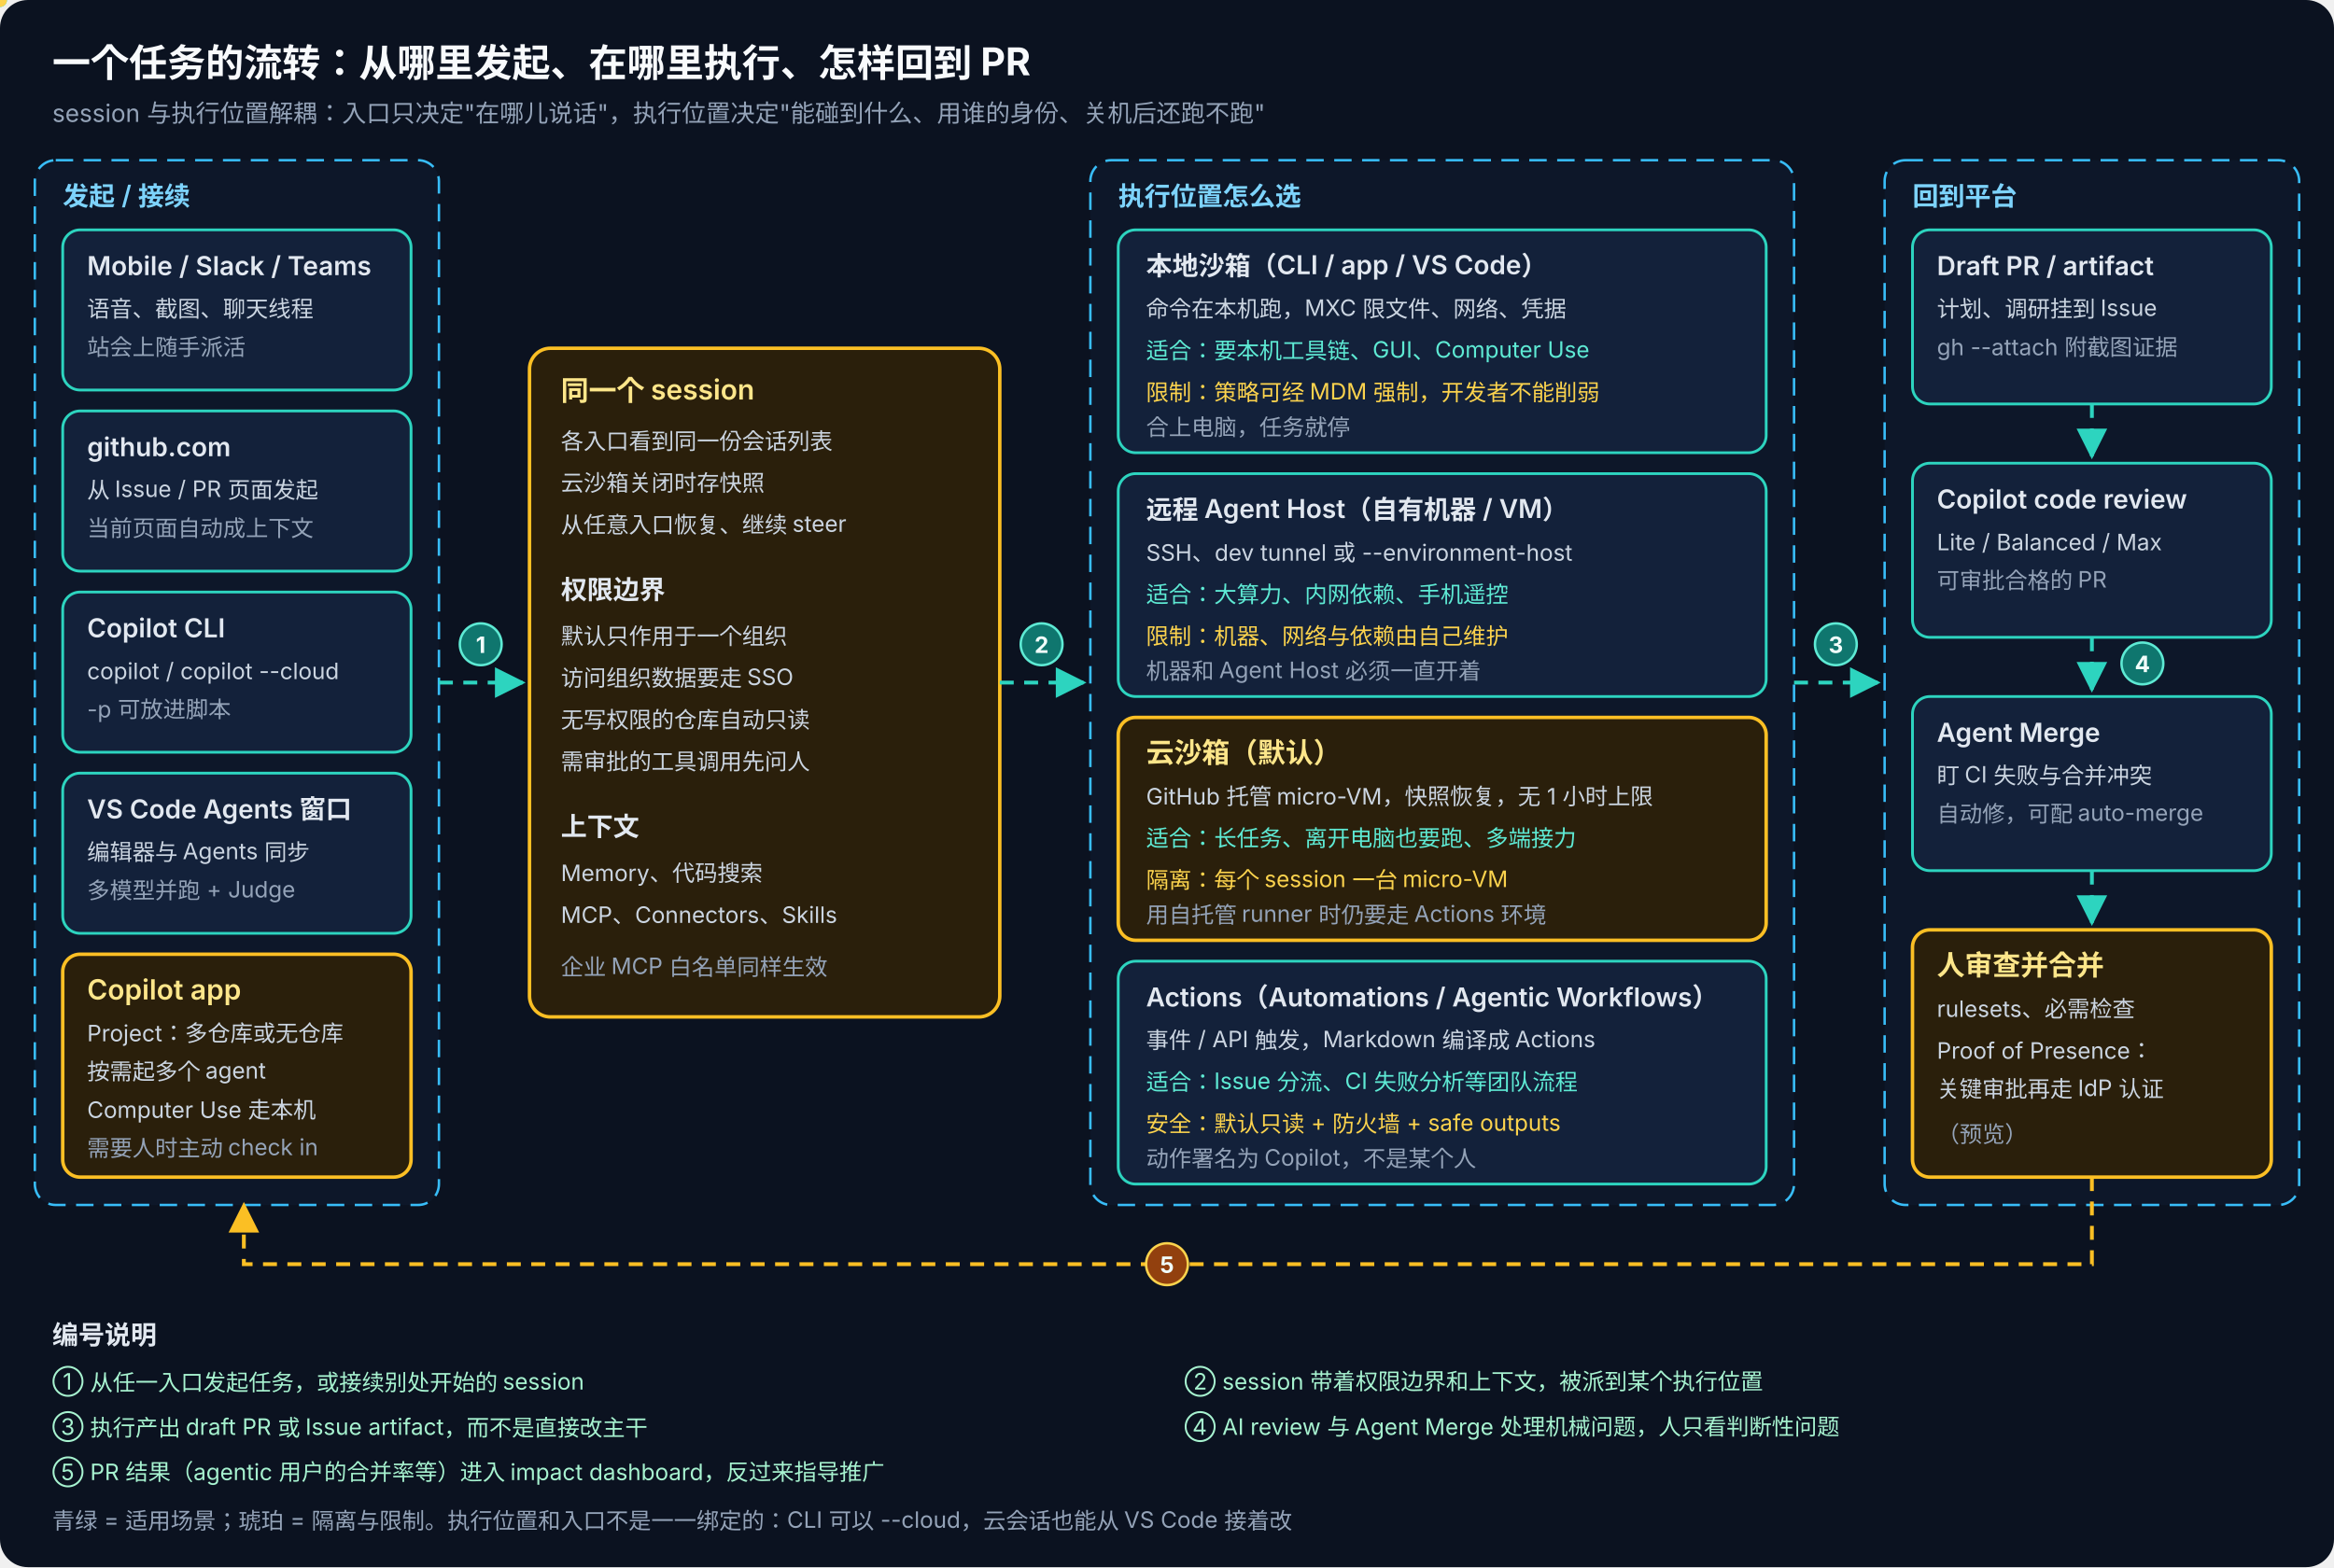
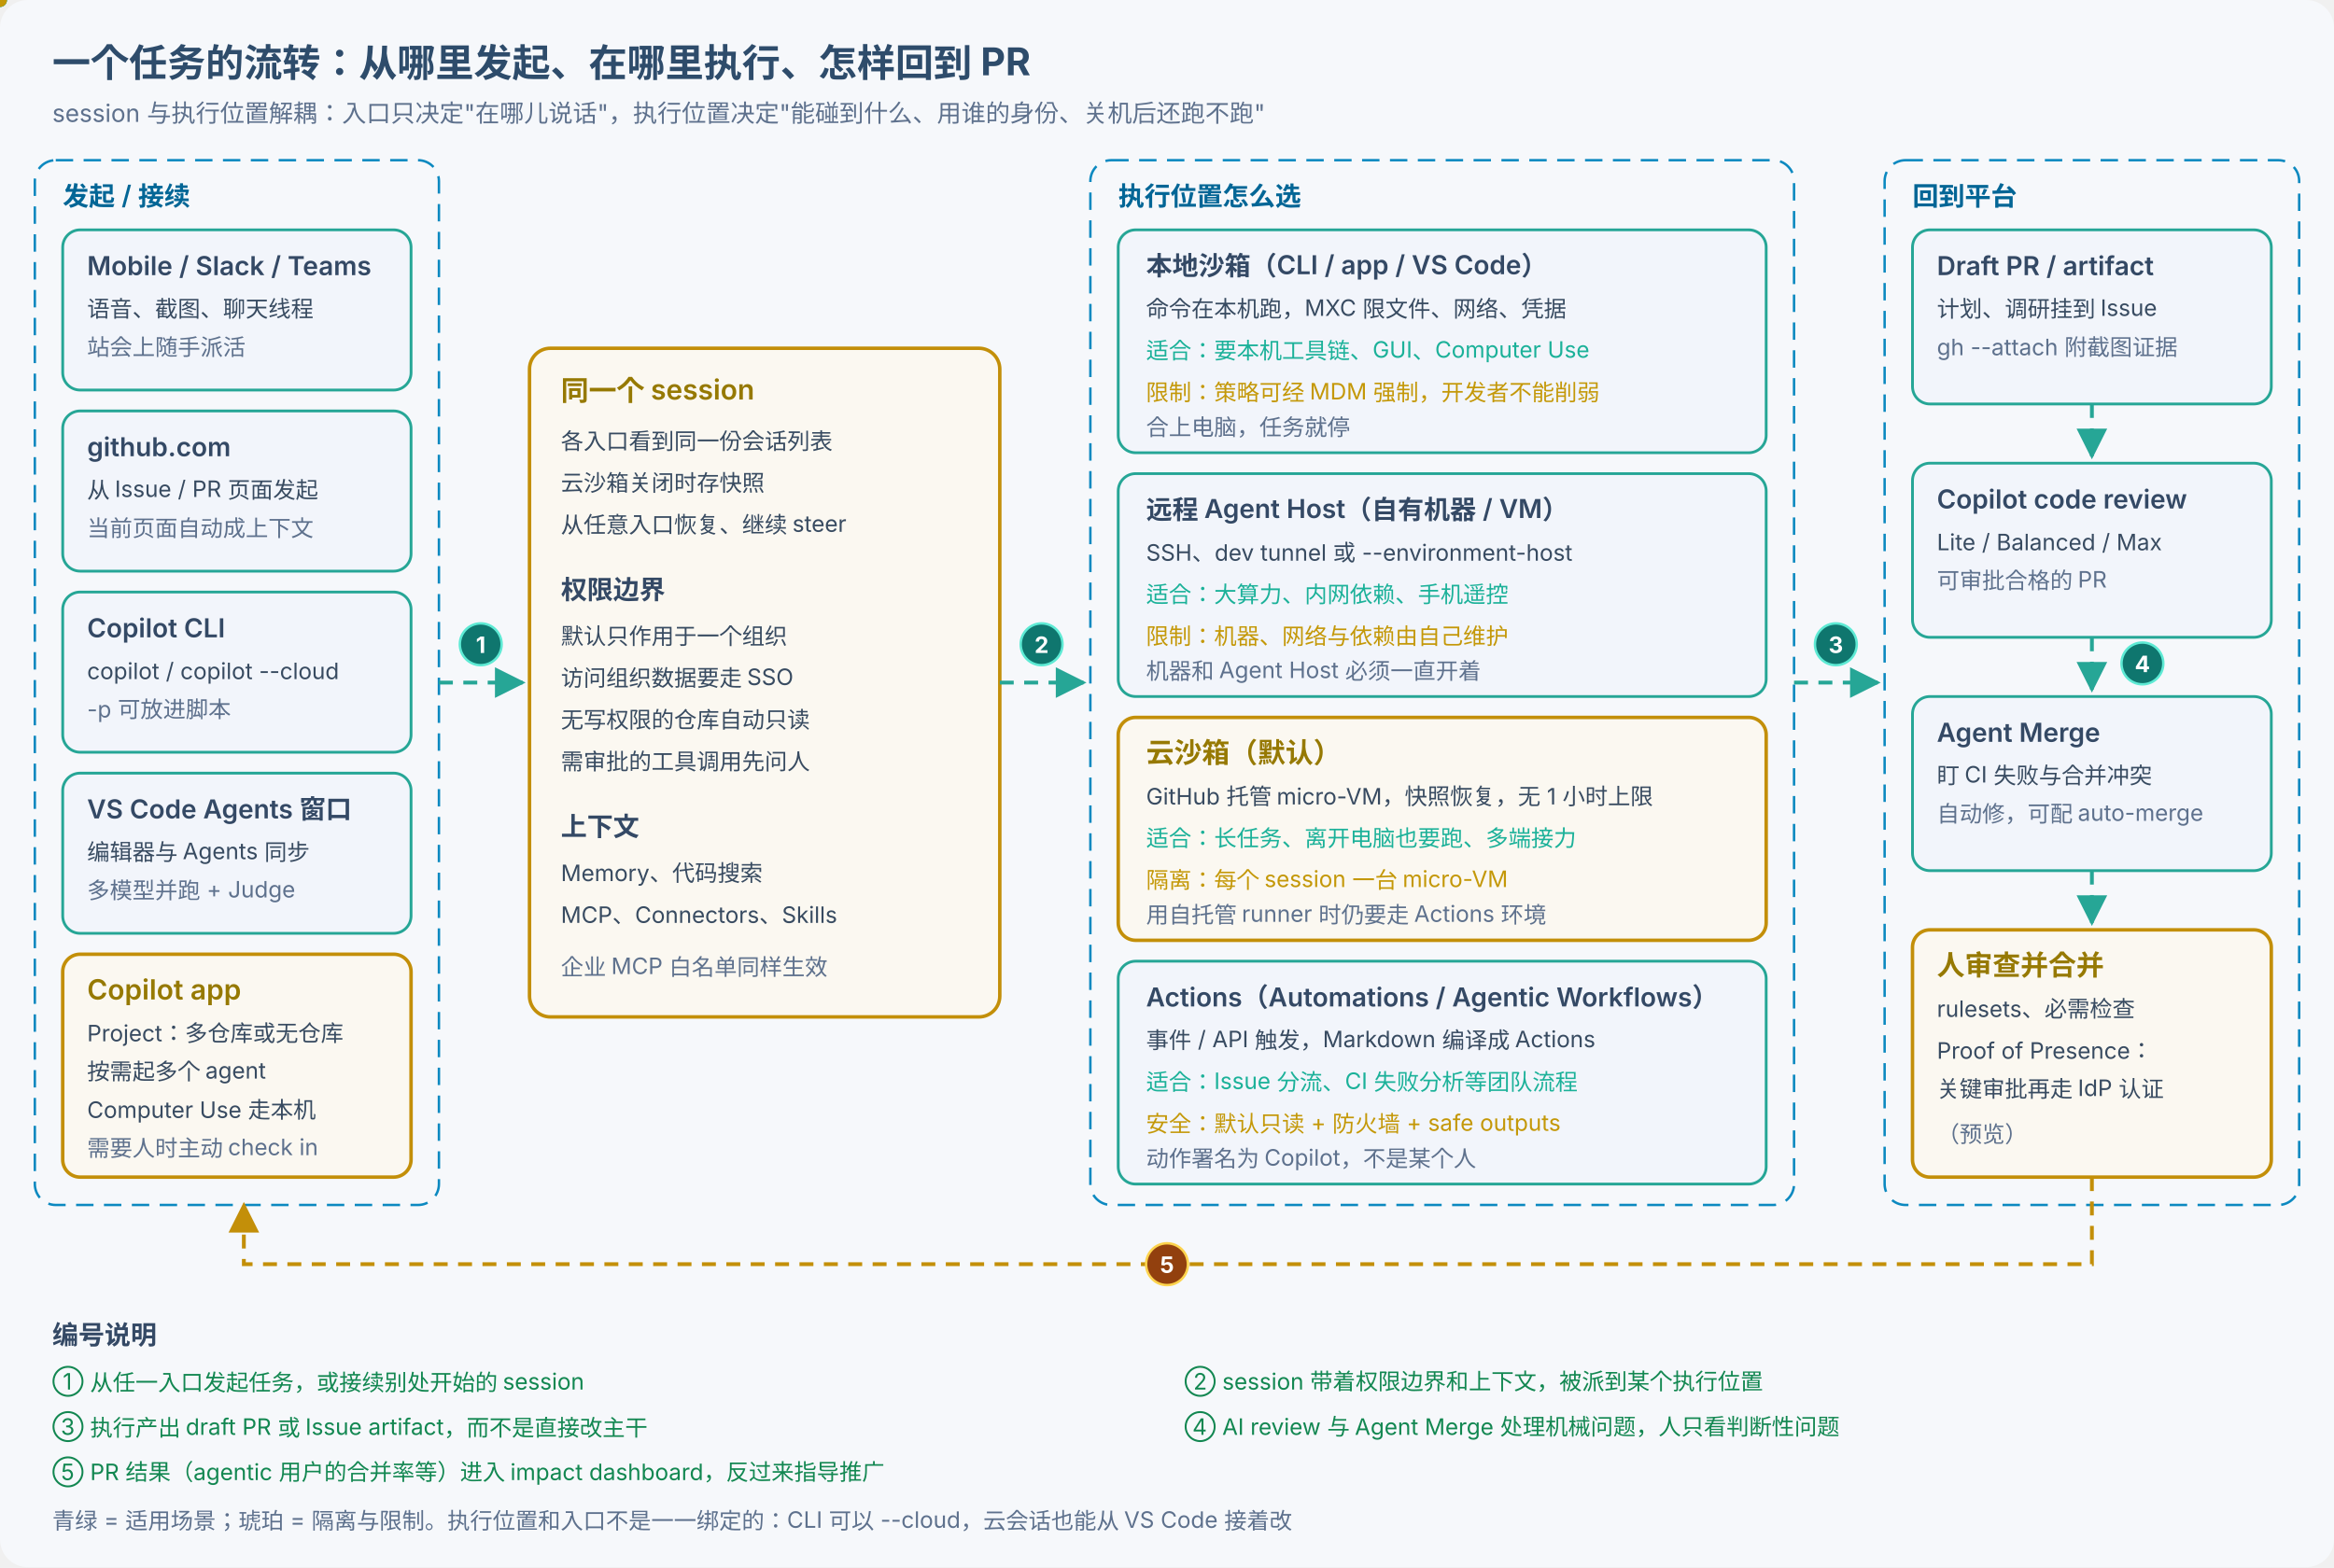
<svg xmlns="http://www.w3.org/2000/svg" viewBox="0 0 1340 900" width="1340" height="900" font-family="-apple-system, 'PingFang SC', 'Microsoft YaHei', 'Segoe UI', sans-serif">
  <defs>
    <marker id="arr" viewBox="0 0 10 10" refX="9" refY="5" markerWidth="8" markerHeight="8" orient="auto-start-reverse">
-       <path d="M0,0 L10,5 L0,10 z" fill="#2dd4bf" />
+       <path d="M0,0 L10,5 L0,10 z" fill="#26a696" />
    </marker>
    <marker id="arrAmber" viewBox="0 0 10 10" refX="9" refY="5" markerWidth="8" markerHeight="8" orient="auto-start-reverse">
-       <path d="M0,0 L10,5 L0,10 z" fill="#fbbf24" />
+       <path d="M0,0 L10,5 L0,10 z" fill="#c38f09" />
    </marker>
    <marker id="arrGray" viewBox="0 0 10 10" refX="9" refY="5" markerWidth="8" markerHeight="8" orient="auto-start-reverse">
-       <path d="M0,0 L10,5 L0,10 z" fill="#64748b" />
+       <path d="M0,0 L10,5 L0,10 z" fill="#7a899f" />
    </marker>
    <style>
-       .bg { fill: #0b1220; }
-       .box { fill: #13213a; stroke: #2dd4bf; stroke-width: 1.6; }
-       .boxBlue { fill: #10203a; stroke: #38bdf8; stroke-width: 1.6; }
-       .boxAmber { fill: #2a1f0b; stroke: #fbbf24; stroke-width: 2; animation: pulse 2.4s ease-in-out infinite; }
-       .boxGray { fill: #111827; stroke: #64748b; stroke-width: 1.4; stroke-dasharray: 6 5; }
-       .zone { fill: #0d1729; stroke: #38bdf8; stroke-width: 1.4; stroke-dasharray: 10 6; }
-       .zl { fill: #7dd3fc; font-size: 15px; font-weight: 600; }
-       .h { fill: #e2e8f0; font-size: 15px; font-weight: 600; }
-       .hAmber { fill: #fde68a; font-size: 16px; font-weight: 600; }
-       .t { fill: #cbd5e1; font-size: 13px; }
-       .tGray { fill: #94a3b8; font-size: 13px; }
-       .fit { fill: #5eead4; font-size: 13px; }
-       .bill { fill: #fcd34d; font-size: 13px; }
-       .title { fill: #f8fafc; font-size: 22px; font-weight: 700; }
-       .sub { fill: #94a3b8; font-size: 14px; }
-       .flow { fill: none; stroke: #2dd4bf; stroke-width: 2.2; stroke-dasharray: 8 6; animation: dash 1.2s linear infinite; }
-       .flowAmber { fill: none; stroke: #fbbf24; stroke-width: 2.2; stroke-dasharray: 8 6; animation: dash 1.2s linear infinite; }
-       .flowGray { fill: none; stroke: #64748b; stroke-width: 1.8; stroke-dasharray: 5 6; }
+       .bg { fill: #f6f8fb; }
+       .box { fill: #f2f5fb; stroke: #26a696; stroke-width: 1.6; }
+       .boxBlue { fill: #f1f5fb; stroke: #0c89c0; stroke-width: 1.6; }
+       .boxAmber { fill: #fbf8f1; stroke: #c38f09; stroke-width: 2; animation: pulse 2.4s ease-in-out infinite; }
+       .boxGray { fill: #f6f8fb; stroke: #7a899f; stroke-width: 1.4; stroke-dasharray: 6 5; }
+       .zone { fill: #f6f8fb; stroke: #0c89c0; stroke-width: 1.4; stroke-dasharray: 10 6; }
+       .zl { fill: #036696; font-size: 15px; font-weight: 600; }
+       .h { fill: #344965; font-size: 15px; font-weight: 600; }
+       .hAmber { fill: #967903; font-size: 16px; font-weight: 600; }
+       .t { fill: #384b61; font-size: 13px; }
+       .tGray { fill: #5e718d; font-size: 13px; }
+       .fit { fill: #1bb199; font-size: 13px; }
+       .bill { fill: #c49808; font-size: 13px; }
+       .title { fill: #2e4c6b; font-size: 22px; font-weight: 700; }
+       .sub { fill: #5e718d; font-size: 14px; }
+       .flow { fill: none; stroke: #26a696; stroke-width: 2.2; stroke-dasharray: 8 6; animation: dash 1.2s linear infinite; }
+       .flowAmber { fill: none; stroke: #c38f09; stroke-width: 2.2; stroke-dasharray: 8 6; animation: dash 1.2s linear infinite; }
+       .flowGray { fill: none; stroke: #7a899f; stroke-width: 1.8; stroke-dasharray: 5 6; }
      .badge { fill: #0f766e; stroke: #5eead4; stroke-width: 1.4; }
      .badgeAmber { fill: #92400e; stroke: #fcd34d; stroke-width: 1.4; }
-       .bn { fill: #f0fdfa; font-size: 13px; font-weight: 700; text-anchor: middle; }
-       .el { fill: #a7f3d0; font-size: 13px; }
+       .bn { fill:#ffffff; font-size: 13px; font-weight: 700; text-anchor: middle; }
+       .el { fill: #128751; font-size: 13px; }
      @keyframes dash { to { stroke-dashoffset: -28; } }
      @keyframes pulse { 0%,100% { stroke-opacity: 1; } 50% { stroke-opacity: 0.4; } }
    </style>
  </defs>
  <rect class="bg" width="1340" height="900" rx="16" />
  <text class="title" x="30" y="44">一个任务的流转：从哪里发起、在哪里执行、怎样回到 PR</text>
  <text class="sub" x="30" y="70">session 与执行位置解耦：入口只决定"在哪儿说话"，执行位置决定"能碰到什么、用谁的身份、关机后还跑不跑"</text>
  <rect class="zone" x="20" y="92" width="232" height="600" rx="12" />
  <text class="zl" x="36" y="118">发起 / 接续</text>
  <rect class="box" x="36" y="132" width="200" height="92" rx="10" />
  <text class="h" x="50" y="158">Mobile / Slack / Teams</text>
  <text class="t" x="50" y="182">语音、截图、聊天线程</text>
  <text class="tGray" x="50" y="204">站会上随手派活</text>
  <rect class="box" x="36" y="236" width="200" height="92" rx="10" />
  <text class="h" x="50" y="262">github.com</text>
  <text class="t" x="50" y="286">从 Issue / PR 页面发起</text>
  <text class="tGray" x="50" y="308">当前页面自动成上下文</text>
  <rect class="box" x="36" y="340" width="200" height="92" rx="10" />
  <text class="h" x="50" y="366">Copilot CLI</text>
  <text class="t" x="50" y="390">copilot / copilot --cloud</text>
  <text class="tGray" x="50" y="412">-p 可放进脚本</text>
  <rect class="box" x="36" y="444" width="200" height="92" rx="10" />
  <text class="h" x="50" y="470">VS Code Agents 窗口</text>
  <text class="t" x="50" y="494">编辑器与 Agents 同步</text>
  <text class="tGray" x="50" y="516">多模型并跑 + Judge</text>
  <rect class="boxAmber" x="36" y="548" width="200" height="128" rx="10" />
  <text class="hAmber" x="50" y="574">Copilot app</text>
  <text class="t" x="50" y="598">Project：多仓库或无仓库</text>
  <text class="t" x="50" y="620">按需起多个 agent</text>
  <text class="t" x="50" y="642">Computer Use 走本机</text>
  <text class="tGray" x="50" y="664">需要人时主动 check in</text>
  <path class="flow" d="M 252 392 L 300 392" marker-end="url(#arr)" />
  <circle class="badge" cx="276" cy="370" r="12" />
  <text class="bn" x="276" y="375">1</text>
  <rect class="boxAmber" x="304" y="200" width="270" height="384" rx="12" />
  <text class="hAmber" x="322" y="230">同一个 session</text>
  <text class="t" x="322" y="258">各入口看到同一份会话列表</text>
  <text class="t" x="322" y="282">云沙箱关闭时存快照</text>
  <text class="t" x="322" y="306">从任意入口恢复、继续 steer</text>
  <text class="h" x="322" y="344">权限边界</text>
  <text class="t" x="322" y="370">默认只作用于一个组织</text>
  <text class="t" x="322" y="394">访问组织数据要走 SSO</text>
  <text class="t" x="322" y="418">无写权限的仓库自动只读</text>
  <text class="t" x="322" y="442">需审批的工具调用先问人</text>
  <text class="h" x="322" y="480">上下文</text>
  <text class="t" x="322" y="506">Memory、代码搜索</text>
  <text class="t" x="322" y="530">MCP、Connectors、Skills</text>
  <text class="tGray" x="322" y="560">企业 MCP 白名单同样生效</text>
  <path class="flow" d="M 574 392 L 622 392" marker-end="url(#arr)" />
  <circle class="badge" cx="598" cy="370" r="12" />
  <text class="bn" x="598" y="375">2</text>
  <rect class="zone" x="626" y="92" width="404" height="600" rx="12" />
  <text class="zl" x="642" y="118">执行位置怎么选</text>
  <rect class="box" x="642" y="132" width="372" height="128" rx="10" />
  <text class="h" x="658" y="158">本地沙箱（CLI / app / VS Code）</text>
  <text class="t" x="658" y="182">命令在本机跑，MXC 限文件、网络、凭据</text>
  <text class="fit" x="658" y="206">适合：要本机工具链、GUI、Computer Use</text>
  <text class="bill" x="658" y="230">限制：策略可经 MDM 强制，开发者不能削弱</text>
  <text class="tGray" x="658" y="250">合上电脑，任务就停</text>
  <rect class="box" x="642" y="272" width="372" height="128" rx="10" />
  <text class="h" x="658" y="298">远程 Agent Host（自有机器 / VM）</text>
  <text class="t" x="658" y="322">SSH、dev tunnel 或 --environment-host</text>
  <text class="fit" x="658" y="346">适合：大算力、内网依赖、手机遥控</text>
  <text class="bill" x="658" y="370">限制：机器、网络与依赖由自己维护</text>
  <text class="tGray" x="658" y="390">机器和 Agent Host 必须一直开着</text>
  <rect class="boxAmber" x="642" y="412" width="372" height="128" rx="10" />
  <text class="hAmber" x="658" y="438">云沙箱（默认）</text>
  <text class="t" x="658" y="462">GitHub 托管 micro-VM，快照恢复，无 1 小时上限</text>
  <text class="fit" x="658" y="486">适合：长任务、离开电脑也要跑、多端接力</text>
  <text class="bill" x="658" y="510">隔离：每个 session 一台 micro-VM</text>
  <text class="tGray" x="658" y="530">用自托管 runner 时仍要走 Actions 环境</text>
  <rect class="box" x="642" y="552" width="372" height="128" rx="10" />
  <text class="h" x="658" y="578">Actions（Automations / Agentic Workflows）</text>
  <text class="t" x="658" y="602">事件 / API 触发，Markdown 编译成 Actions</text>
  <text class="fit" x="658" y="626">适合：Issue 分流、CI 失败分析等团队流程</text>
  <text class="bill" x="658" y="650">安全：默认只读 + 防火墙 + safe outputs</text>
  <text class="tGray" x="658" y="670">动作署名为 Copilot，不是某个人</text>
  <path class="flow" d="M 1030 392 L 1078 392" marker-end="url(#arr)" />
  <circle class="badge" cx="1054" cy="370" r="12" />
  <text class="bn" x="1054" y="375">3</text>
  <rect class="zone" x="1082" y="92" width="238" height="600" rx="12" />
  <text class="zl" x="1098" y="118">回到平台</text>
  <rect class="box" x="1098" y="132" width="206" height="100" rx="10" />
  <text class="h" x="1112" y="158">Draft PR / artifact</text>
  <text class="t" x="1112" y="182">计划、调研挂到 Issue</text>
  <text class="tGray" x="1112" y="204">gh --attach 附截图证据</text>
  <path class="flow" d="M 1201 232 L 1201 262" marker-end="url(#arr)" />
  <rect class="box" x="1098" y="266" width="206" height="100" rx="10" />
  <text class="h" x="1112" y="292">Copilot code review</text>
  <text class="t" x="1112" y="316">Lite / Balanced / Max</text>
  <text class="tGray" x="1112" y="338">可审批合格的 PR</text>
  <path class="flow" d="M 1201 366 L 1201 396" marker-end="url(#arr)" />
  <circle class="badge" cx="1230" cy="381" r="12" />
  <text class="bn" x="1230" y="386">4</text>
  <rect class="box" x="1098" y="400" width="206" height="100" rx="10" />
  <text class="h" x="1112" y="426">Agent Merge</text>
  <text class="t" x="1112" y="450">盯 CI 失败与合并冲突</text>
  <text class="tGray" x="1112" y="472">自动修，可配 auto-merge</text>
  <path class="flow" d="M 1201 500 L 1201 530" marker-end="url(#arr)" />
  <rect class="boxAmber" x="1098" y="534" width="206" height="142" rx="10" />
  <text class="hAmber" x="1112" y="560">人审查并合并</text>
  <text class="t" x="1112" y="584">rulesets、必需检查</text>
  <text class="t" x="1112" y="608">Proof of Presence：</text>
  <text class="t" x="1112" y="630">关键审批再走 IdP 认证</text>
  <text class="tGray" x="1112" y="656">（预览）</text>
  <path class="flowAmber" d="M 1201 676 L 1201 726 L 140 726 L 140 692" marker-end="url(#arrAmber)" />
  <circle class="badgeAmber" cx="670" cy="726" r="12" />
  <text class="bn" x="670" y="731">5</text>
-   <circle r="4" fill="#5eead4">
+   <circle r="4" fill="#1bb199">
    <animateMotion dur="4s" repeatCount="indefinite" path="M 252 392 L 300 392 M 574 392 L 622 392 M 1030 392 L 1078 392" />
  </circle>
-   <circle r="4" fill="#5eead4">
+   <circle r="4" fill="#1bb199">
    <animateMotion dur="3s" repeatCount="indefinite" path="M 1201 232 L 1201 530" />
  </circle>
-   <circle r="4" fill="#fcd34d">
+   <circle r="4" fill="#c49808">
    <animateMotion dur="5s" repeatCount="indefinite" path="M 1201 676 L 1201 726 L 140 726 L 140 692" />
  </circle>
  <text class="h" x="30" y="772">编号说明</text>
  <text class="el" x="30" y="798">① 从任一入口发起任务，或接续别处开始的 session</text>
  <text class="el" x="680" y="798">② session 带着权限边界和上下文，被派到某个执行位置</text>
  <text class="el" x="30" y="824">③ 执行产出 draft PR 或 Issue artifact，而不是直接改主干</text>
  <text class="el" x="680" y="824">④ AI review 与 Agent Merge 处理机械问题，人只看判断性问题</text>
  <text class="el" x="30" y="850">⑤ PR 结果（agentic 用户的合并率等）进入 impact dashboard，反过来指导推广</text>
  <text class="tGray" x="30" y="878">青绿 = 适用场景；琥珀 = 隔离与限制。执行位置和入口不是一一绑定的：CLI 可以 --cloud，云会话也能从 VS Code 接着改</text>
</svg>
